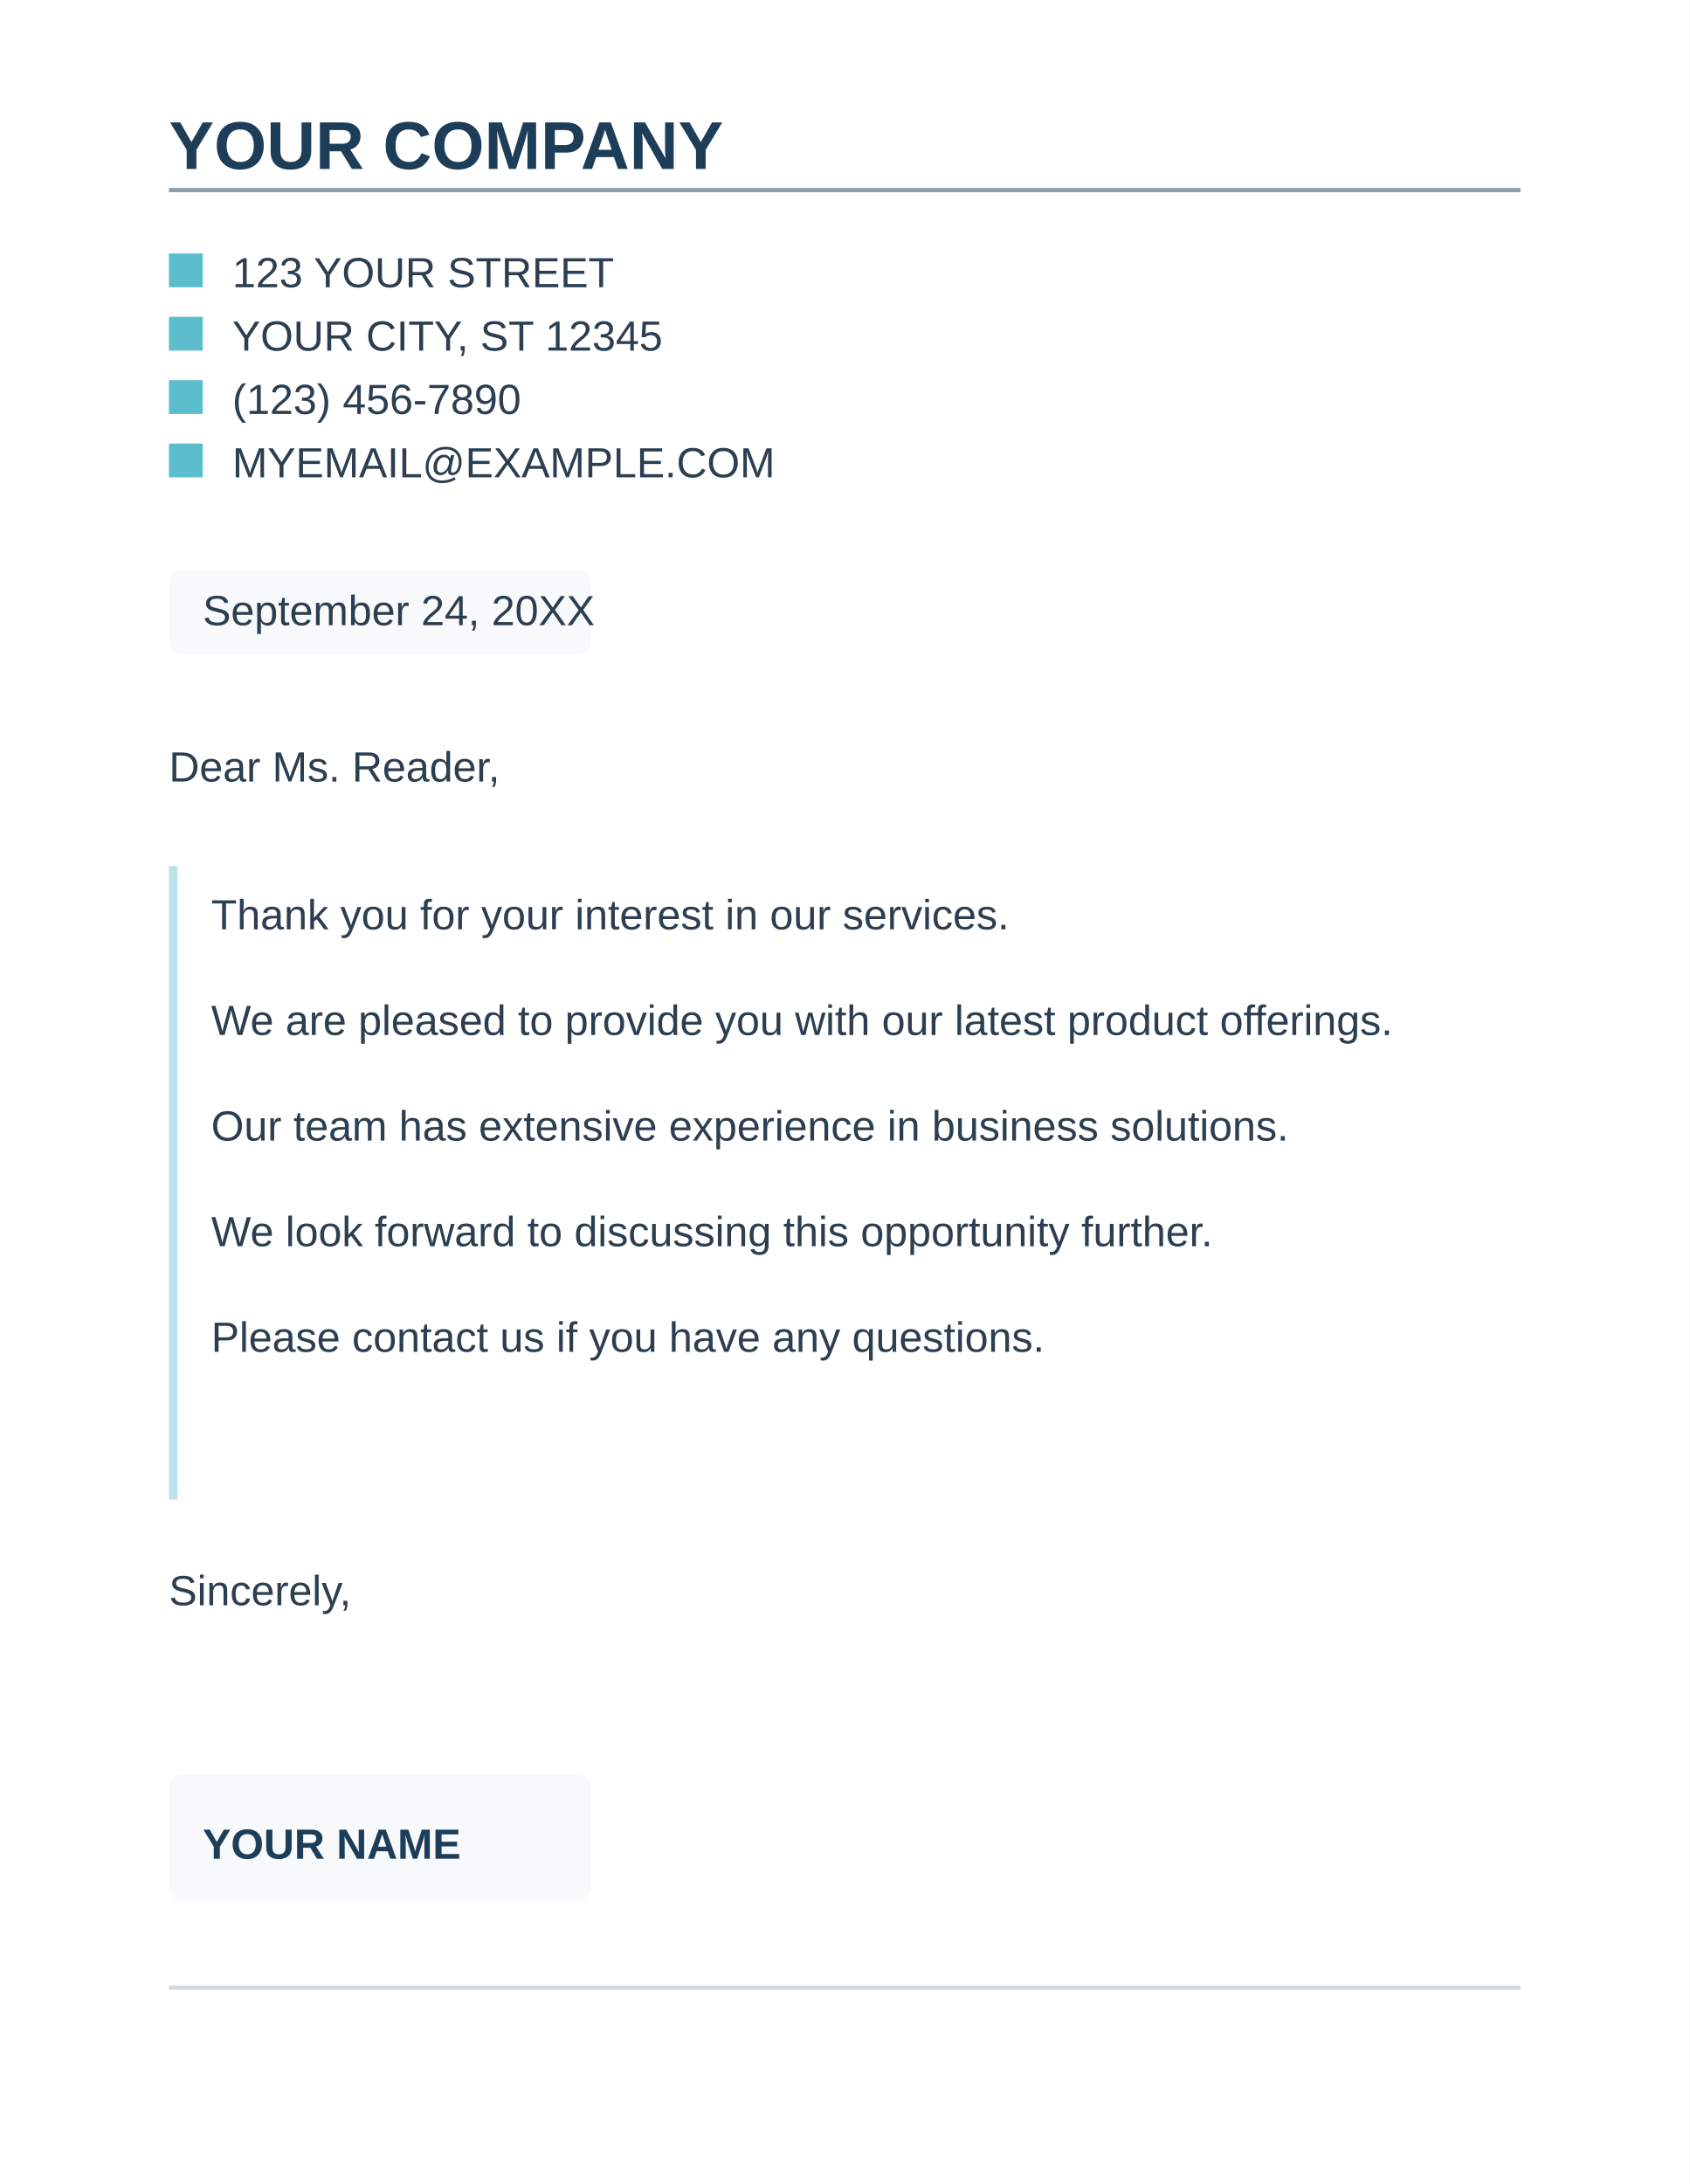
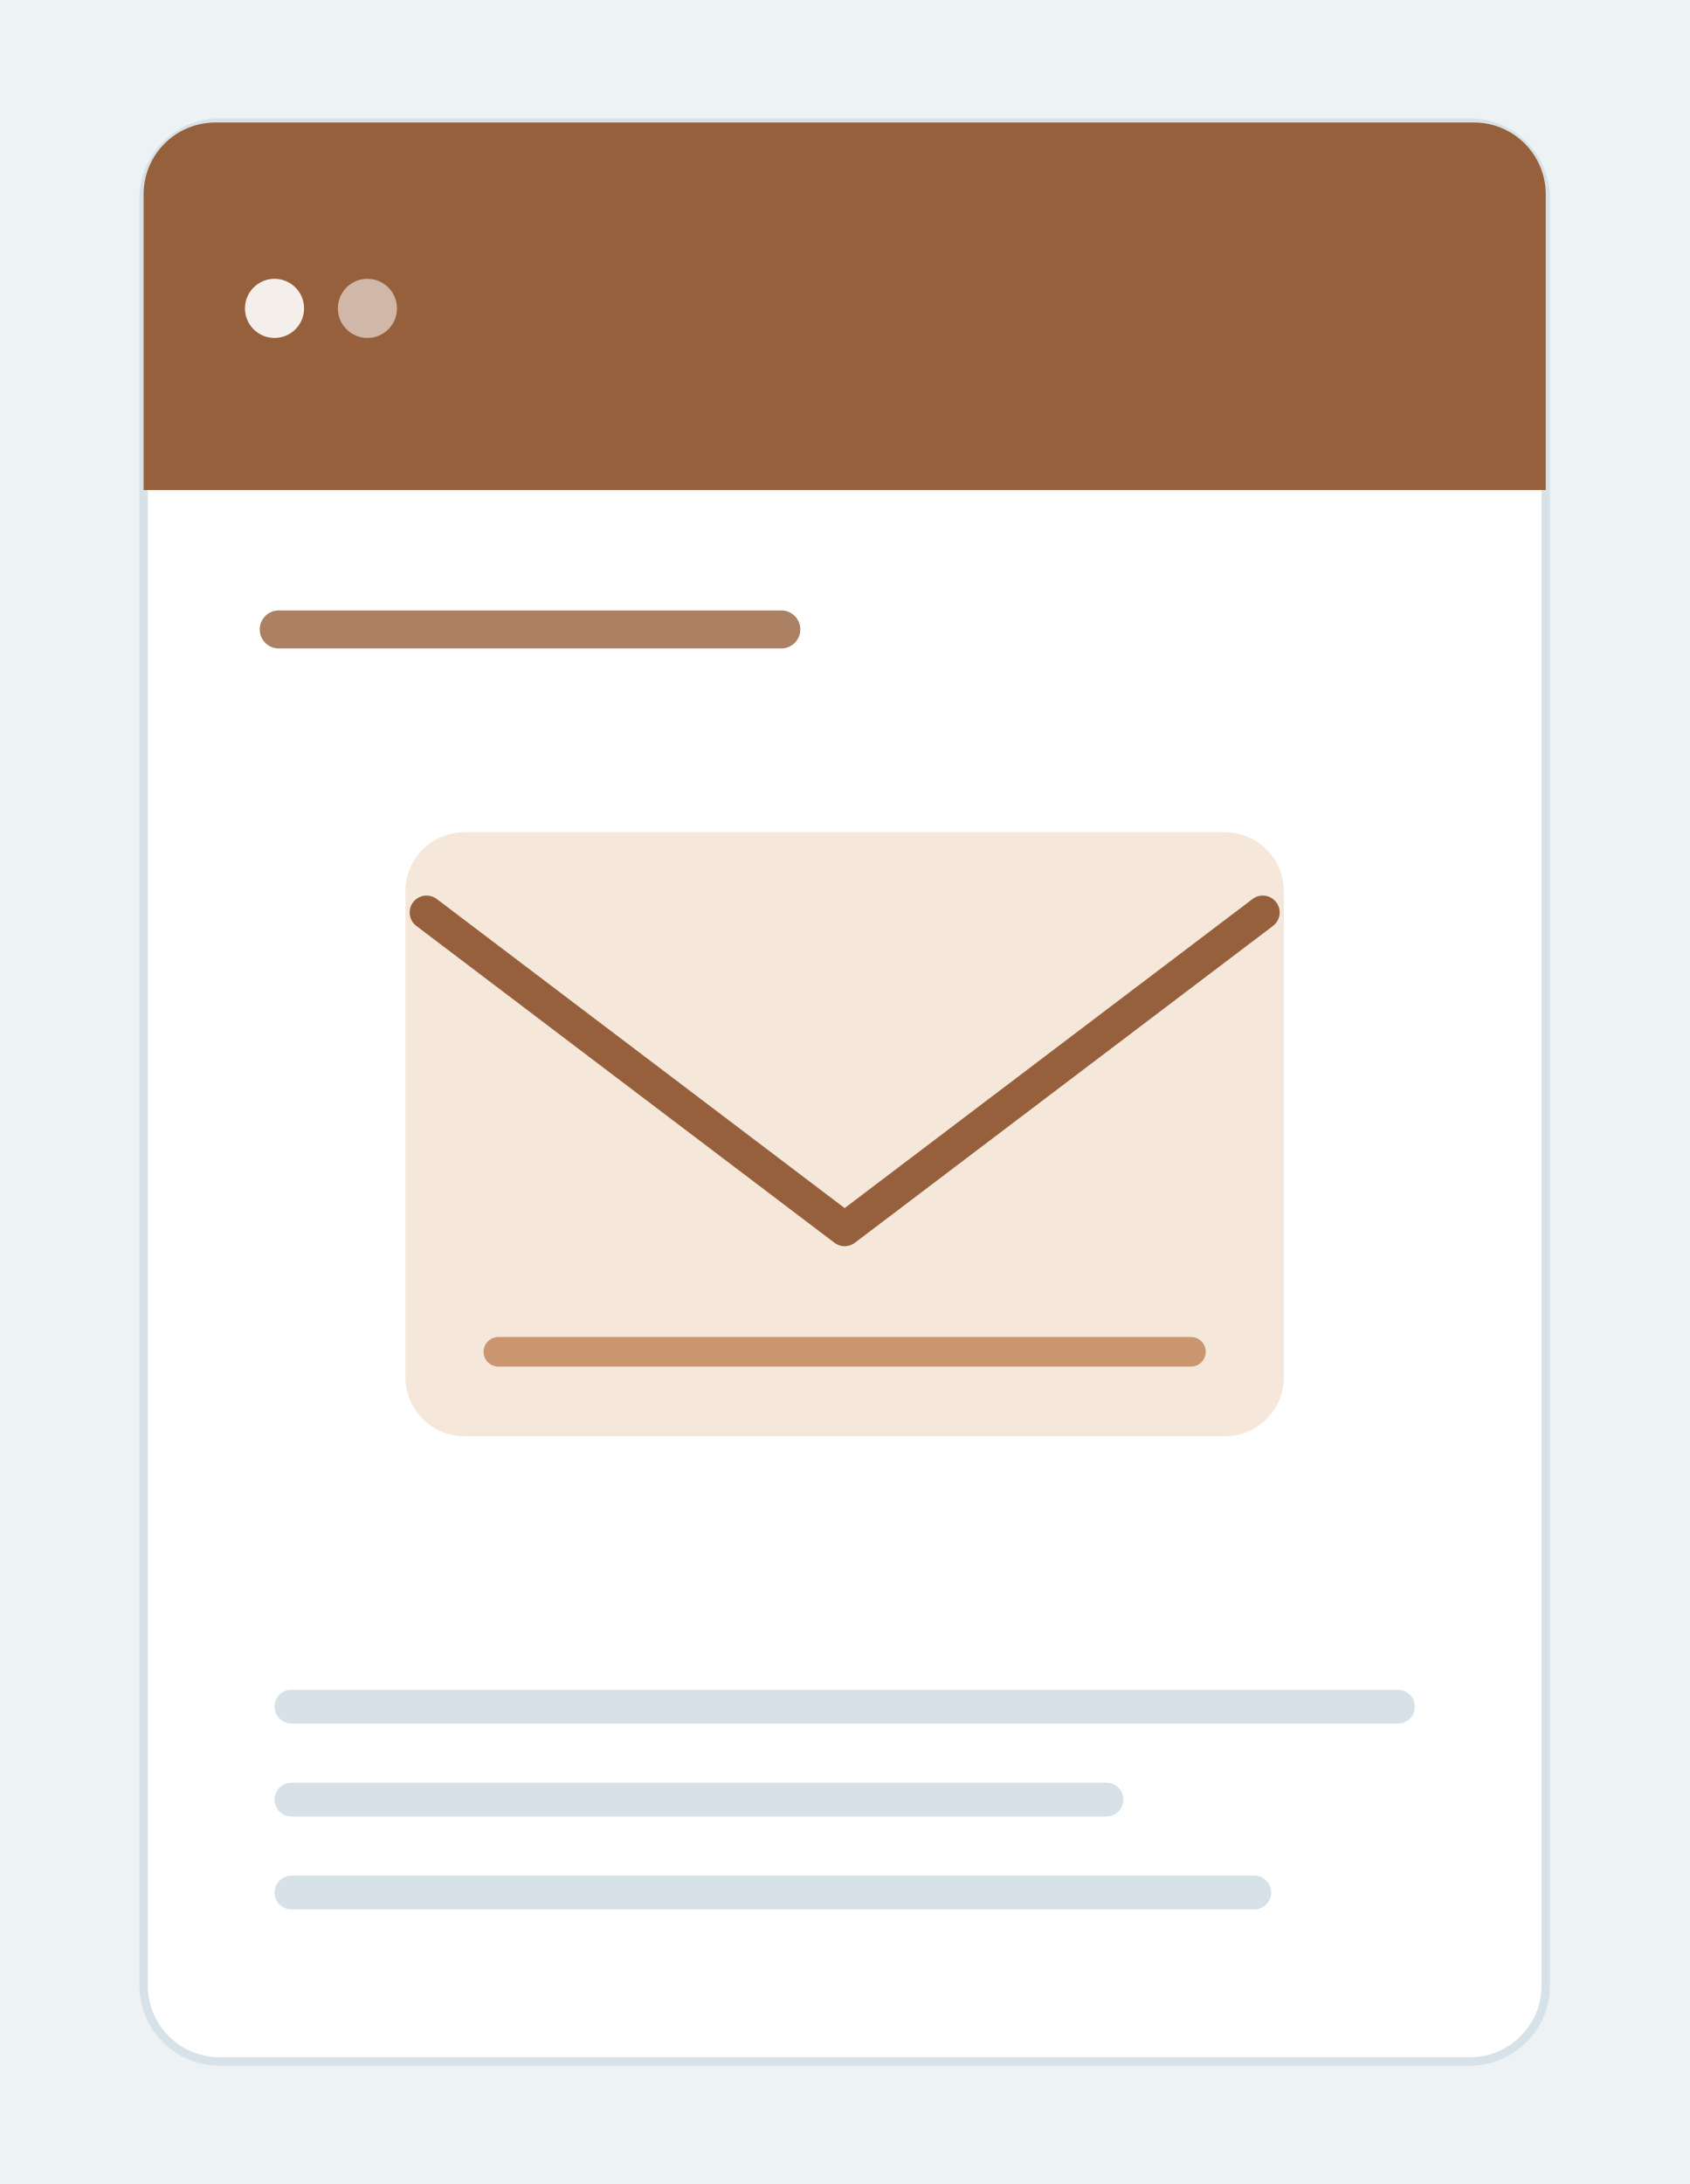
- <svg xmlns="http://www.w3.org/2000/svg" viewBox="0 0 400 517">
-   <rect width="400" height="517" fill="white" />
-   <text x="40" y="40" font-family="Arial, sans-serif" font-size="16" font-weight="bold" fill="#1e3d59">YOUR COMPANY</text>
-   <line x1="40" y1="45" x2="360" y2="45" stroke="#1e3d59" stroke-width="1" opacity="0.5" />
-   <rect x="40" y="60" width="8" height="8" fill="#17a2b8" opacity="0.7" />
-   <text x="55" y="68" font-family="Arial, sans-serif" font-size="10" fill="#2c3e50">123 YOUR STREET</text>
-   <rect x="40" y="75" width="8" height="8" fill="#17a2b8" opacity="0.7" />
-   <text x="55" y="83" font-family="Arial, sans-serif" font-size="10" fill="#2c3e50">YOUR CITY, ST 12345</text>
-   <rect x="40" y="90" width="8" height="8" fill="#17a2b8" opacity="0.7" />
-   <text x="55" y="98" font-family="Arial, sans-serif" font-size="10" fill="#2c3e50">(123) 456-7890</text>
-   <rect x="40" y="105" width="8" height="8" fill="#17a2b8" opacity="0.7" />
-   <text x="55" y="113" font-family="Arial, sans-serif" font-size="10" fill="#2c3e50">MYEMAIL@EXAMPLE.COM</text>
-   <rect x="40" y="135" width="100" height="20" fill="#f8f9fa" rx="3" />
-   <text x="48" y="148" font-family="Arial, sans-serif" font-size="10" fill="#2c3e50">September 24, 20XX</text>
-   <text x="40" y="185" font-family="Arial, sans-serif" font-size="10" fill="#2c3e50">Dear Ms. Reader,</text>
-   <rect x="40" y="205" width="2" height="150" fill="#17a2b8" opacity="0.3" />
-   <text x="50" y="220" font-family="Arial, sans-serif" font-size="10" fill="#2c3e50">
-     Thank you for your interest in our services.
-   </text>
-   <text x="50" y="245" font-family="Arial, sans-serif" font-size="10" fill="#2c3e50">
-     We are pleased to provide you with our latest product offerings.
-   </text>
-   <text x="50" y="270" font-family="Arial, sans-serif" font-size="10" fill="#2c3e50">
-     Our team has extensive experience in business solutions.
-   </text>
-   <text x="50" y="295" font-family="Arial, sans-serif" font-size="10" fill="#2c3e50">
-     We look forward to discussing this opportunity further.
-   </text>
-   <text x="50" y="320" font-family="Arial, sans-serif" font-size="10" fill="#2c3e50">
-     Please contact us if you have any questions.
-   </text>
-   <text x="40" y="380" font-family="Arial, sans-serif" font-size="10" fill="#2c3e50">Sincerely,</text>
-   <rect x="40" y="420" width="100" height="30" fill="#f8f9fa" rx="3" />
-   <text x="48" y="440" font-family="Arial, sans-serif" font-size="10" fill="#1e3d59" font-weight="bold">YOUR NAME</text>
-   <rect x="40" y="470" width="320" height="1" fill="#1e3d59" opacity="0.2" />
+ <svg xmlns="http://www.w3.org/2000/svg" viewBox="0 0 400 517" role="img" aria-label="Business note template illustration">
+   <rect width="400" height="517" fill="#edf3f5" />
+   <rect x="34" y="29" width="332" height="459" rx="18" fill="white" stroke="#d7e2e8" stroke-width="2" />
+   <path d="M34 46a17 17 0 0 1 17-17h298a17 17 0 0 1 17 17v70H34Z" fill="#96603c" />
+   <circle cx="65" cy="73" r="7" fill="white" opacity=".9" />
+   <circle cx="87" cy="73" r="7" fill="white" opacity=".55" />
+   <path d="M66 149h119" stroke="#96603c" stroke-width="9" stroke-linecap="round" opacity=".8" />
+   <rect x="96" y="197" width="208" height="143" rx="14" fill="#f5e7d9" />
+   <path d="m101 216 99 75 99-75" fill="none" stroke="#96603c" stroke-width="8" stroke-linecap="round" stroke-linejoin="round" />
+   <path d="M118 320h164" stroke="#c99670" stroke-width="7" stroke-linecap="round" />
+   <path d="M69 404h262M69 426h193M69 448h228" stroke="#d6e2e8" stroke-width="8" stroke-linecap="round" />
</svg>
